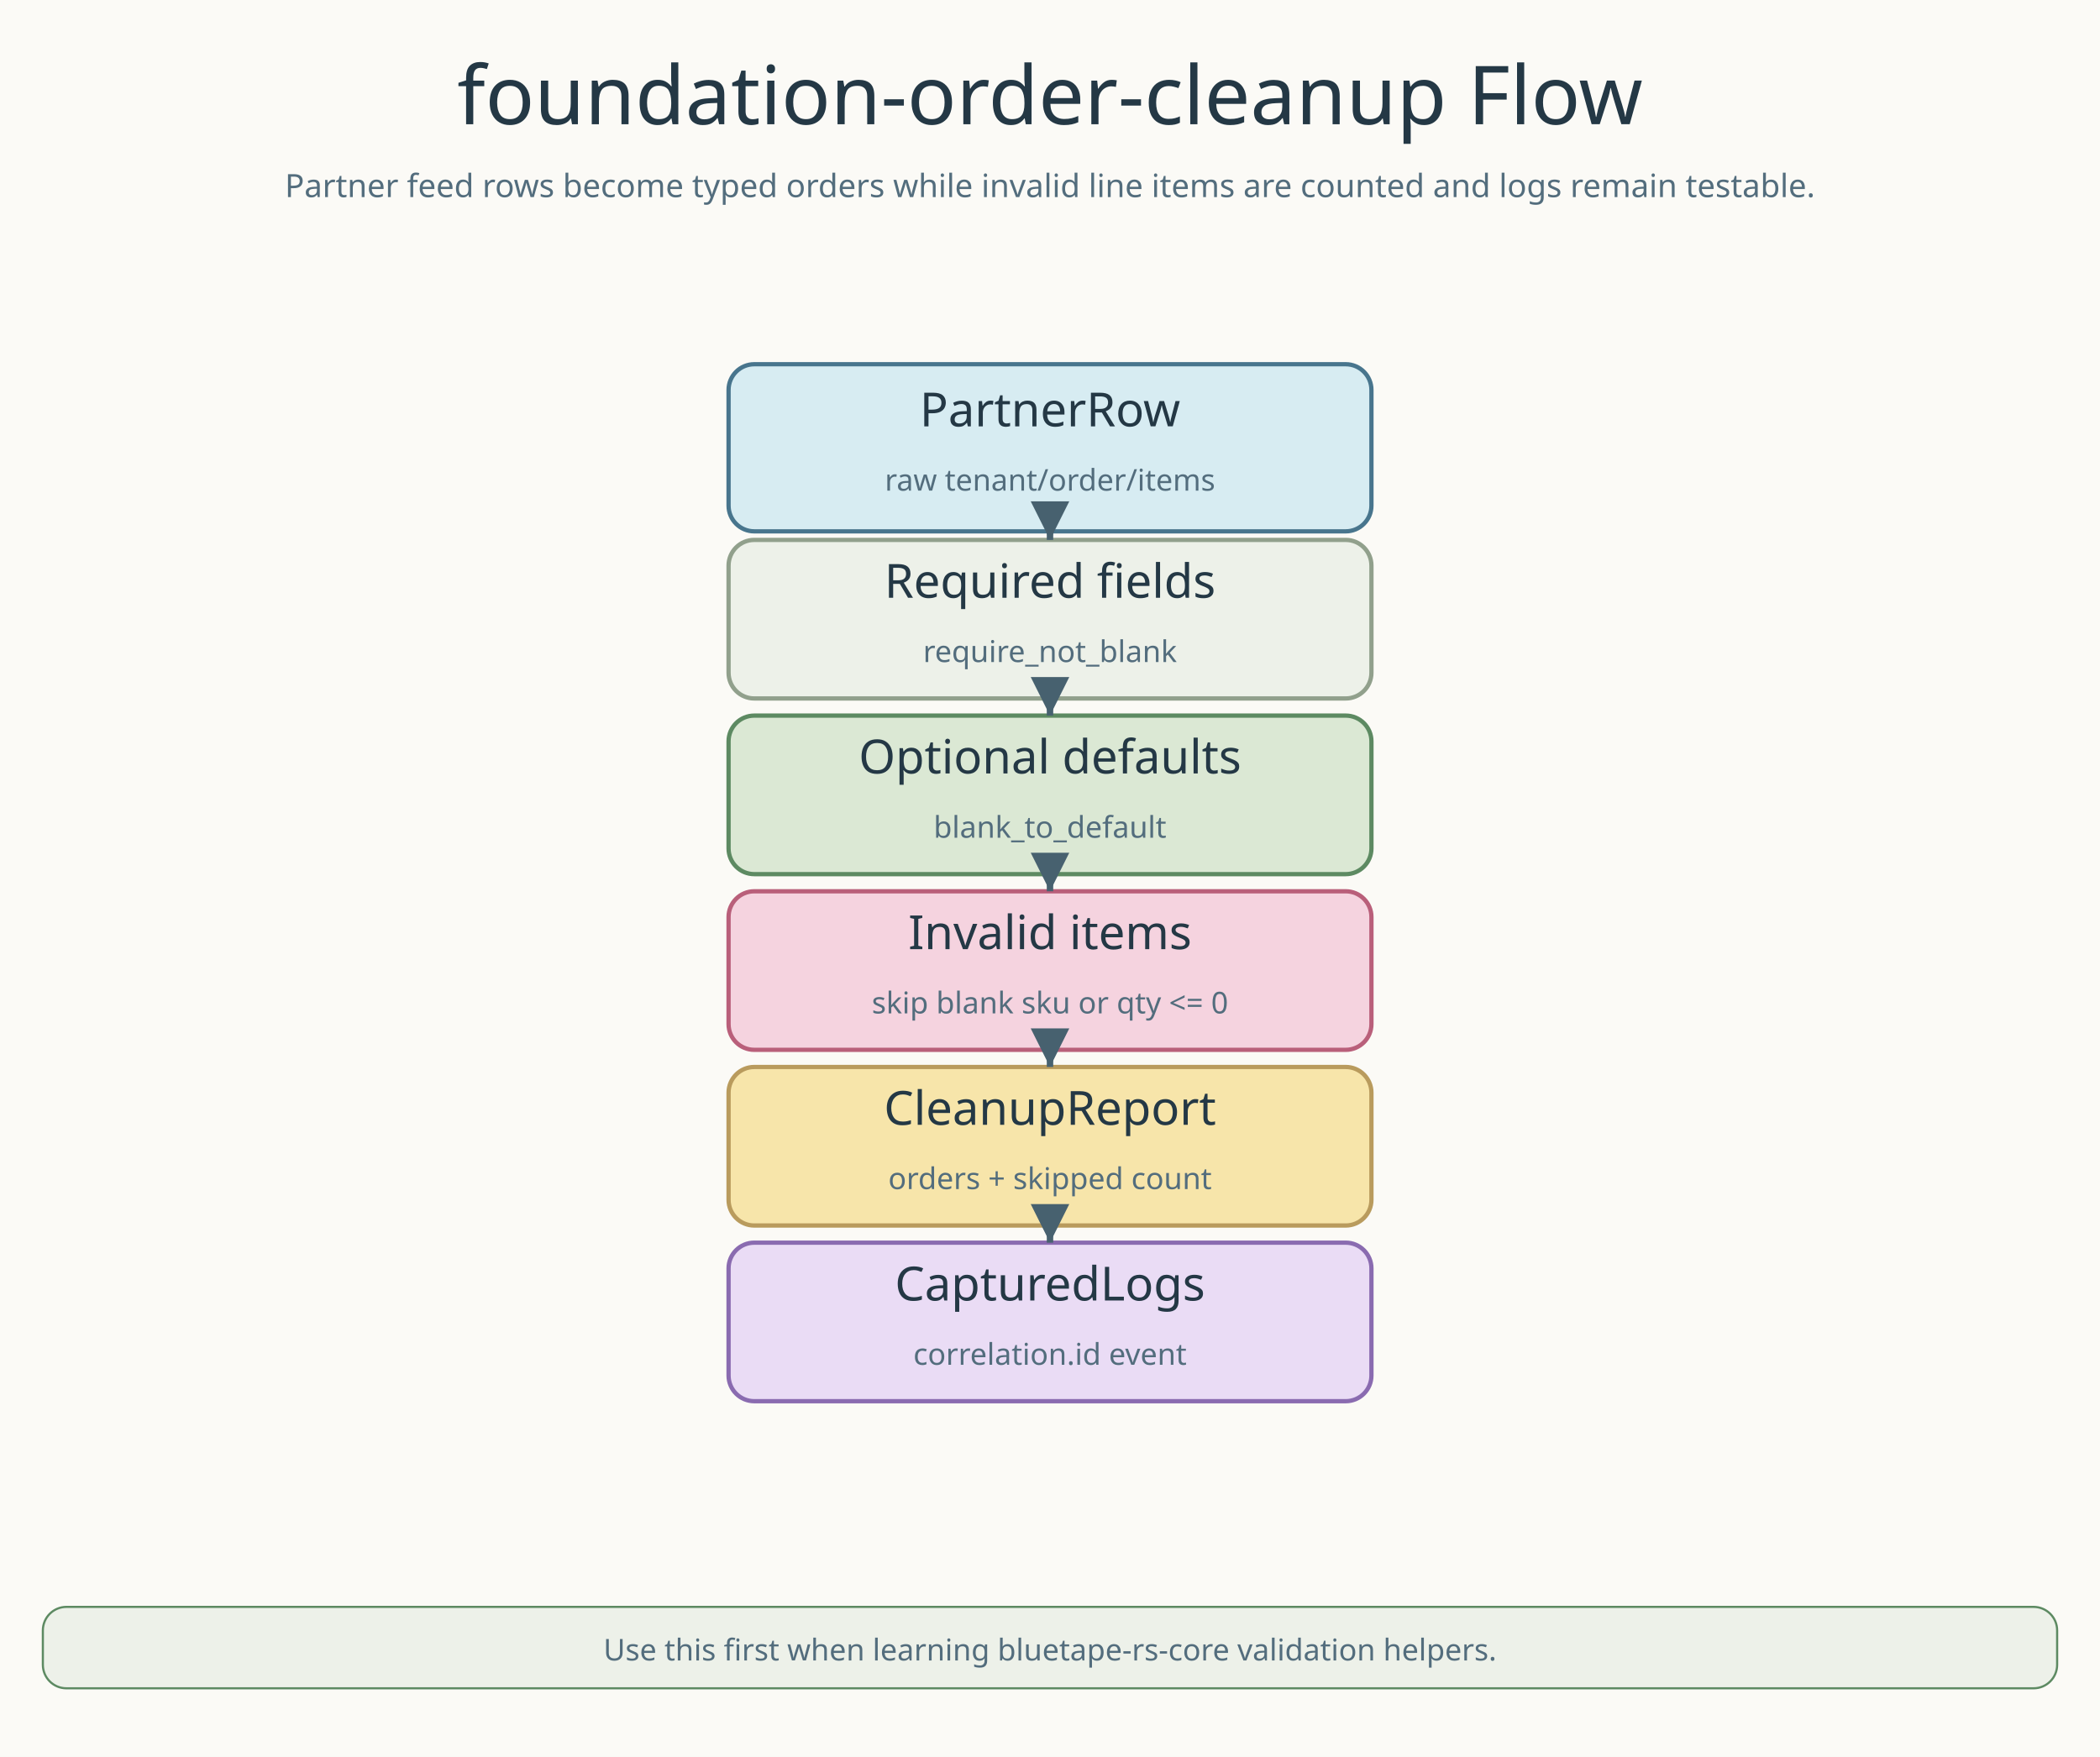
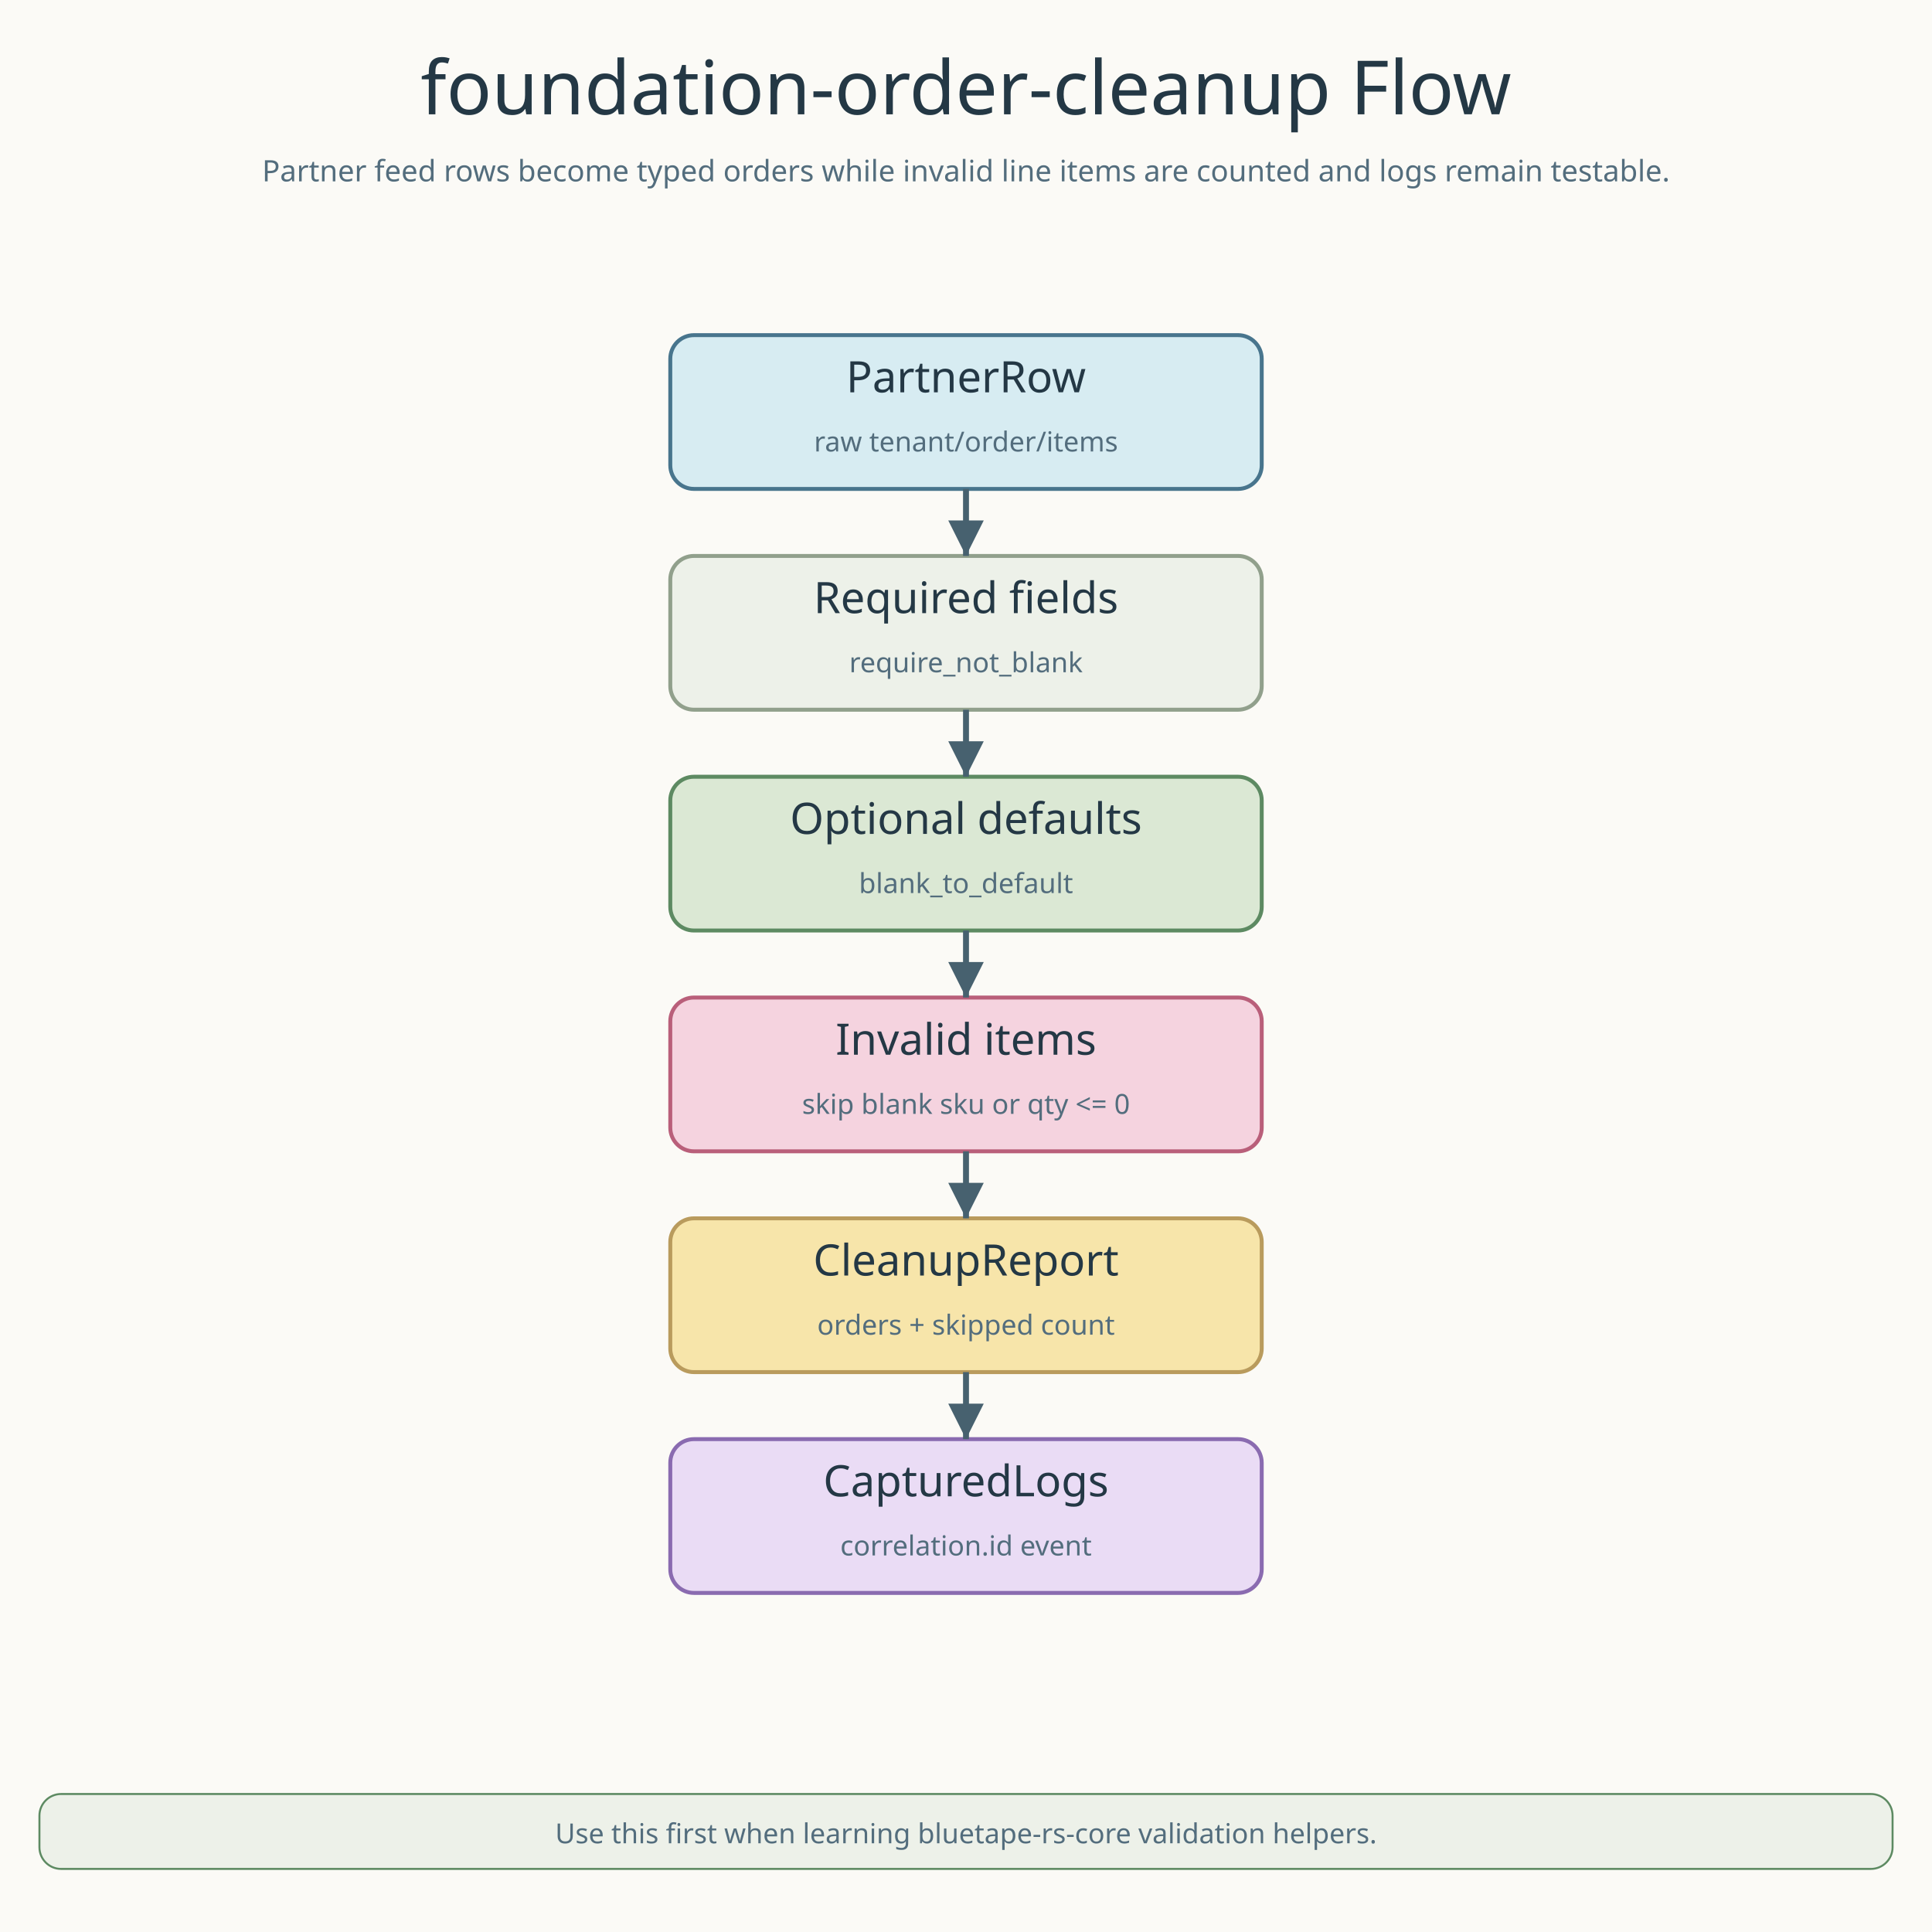
- <svg xmlns="http://www.w3.org/2000/svg" width="980" height="820" viewBox="0 0 980 820" role="img" aria-labelledby="title desc">
+ <svg xmlns="http://www.w3.org/2000/svg" width="980" height="980" viewBox="0 0 980 980" role="img" aria-labelledby="title desc">
  <defs>
    <marker id="arrow-main" viewBox="0 0 8 8" markerWidth="8" markerHeight="8" refX="7" refY="4" orient="auto">
      <path d="M 1 1 L 7 4 L 1 7 Z" fill="#47616f" />
    </marker>
    <marker id="arrow-success" viewBox="0 0 8 8" markerWidth="8" markerHeight="8" refX="7" refY="4" orient="auto">
      <path d="M 1 1 L 7 4 L 1 7 Z" fill="#4f8b63" />
    </marker>
    <marker id="arrow-error" viewBox="0 0 8 8" markerWidth="8" markerHeight="8" refX="7" refY="4" orient="auto">
      <path d="M 1 1 L 7 4 L 1 7 Z" fill="#b95f7a" />
    </marker>
    <marker id="arrow-amber" viewBox="0 0 8 8" markerWidth="8" markerHeight="8" refX="7" refY="4" orient="auto">
      <path d="M 1 1 L 7 4 L 1 7 Z" fill="#a78335" />
    </marker>
    <style>
      @font-face { font-family: 'Architects Daughter'; src: url('file:///Users/debop/Library/Fonts/ArchitectsDaughter-Regular.ttf') format('truetype'); }
      @font-face { font-family: 'Comic Mono'; src: url('file:///Users/debop/Library/Fonts/ComicMono.ttf') format('truetype'); }
      .title { font-family: 'Architects Daughter'; font-size: 38px; fill: #243845; }
      .subtitle, .detail, .route-label, .footer { font-family: 'Comic Mono'; fill: #536d7d; }
      .subtitle { font-size: 15px; }
      .card-title, .band-label { font-family: 'Architects Daughter'; fill: #243845; }
      .card-title { font-size: 22px; }
      .band-label { font-size: 21px; }
      .detail { font-size: 14px; }
      .route-label { font-size: 13px; }
      .footer { font-size: 14px; }
      .band { fill: #ffffff; stroke: #d8e2e8; stroke-width: 2; rx: 16; }
      .line-main { fill: none; stroke: #47616f; stroke-width: 3; marker-end: url(#arrow-main); }
      .line-success { fill: none; stroke: #4f8b63; stroke-width: 3; marker-end: url(#arrow-success); }
      .line-error { fill: none; stroke: #b95f7a; stroke-width: 3; marker-end: url(#arrow-error); }
      .line-amber { fill: none; stroke: #a78335; stroke-width: 3; marker-end: url(#arrow-amber); }
    </style>
  </defs>
-   <rect width="980" height="820" fill="#fbfaf6" />
+   <rect width="980" height="980" fill="#fbfaf6" />
  <text class="title" x="490" y="58" text-anchor="middle">foundation-order-cleanup Flow</text>
  <text class="subtitle" x="490" y="92" text-anchor="middle">Partner feed rows become typed orders while invalid line items are counted and logs remain testable.</text>
  <g id="step0">
    <rect x="340" y="170" width="300" height="78" rx="12" fill="#d7ecf2" stroke="#48758d" stroke-width="2" />
    <text class="card-title" x="490" y="199" text-anchor="middle">PartnerRow</text>
    <text class="detail" x="490" y="229" text-anchor="middle">raw tenant/order/items</text>
  </g>
  <g id="step1">
-     <rect x="340" y="252" width="300" height="74" rx="12" fill="#edf1e9" stroke="#91a08c" stroke-width="2" />
-     <text class="card-title" x="490" y="279" text-anchor="middle">Required fields</text>
-     <text class="detail" x="490" y="309" text-anchor="middle">require_not_blank</text>
+     <rect x="340" y="282" width="300" height="78" rx="12" fill="#edf1e9" stroke="#91a08c" stroke-width="2" />
+     <text class="card-title" x="490" y="311" text-anchor="middle">Required fields</text>
+     <text class="detail" x="490" y="341" text-anchor="middle">require_not_blank</text>
  </g>
  <g id="step2">
-     <rect x="340" y="334" width="300" height="74" rx="12" fill="#dbe8d4" stroke="#5d8a62" stroke-width="2" />
-     <text class="card-title" x="490" y="361" text-anchor="middle">Optional defaults</text>
-     <text class="detail" x="490" y="391" text-anchor="middle">blank_to_default</text>
+     <rect x="340" y="394" width="300" height="78" rx="12" fill="#dbe8d4" stroke="#5d8a62" stroke-width="2" />
+     <text class="card-title" x="490" y="423" text-anchor="middle">Optional defaults</text>
+     <text class="detail" x="490" y="453" text-anchor="middle">blank_to_default</text>
  </g>
  <g id="step3">
-     <rect x="340" y="416" width="300" height="74" rx="12" fill="#f5d3df" stroke="#b95f7a" stroke-width="2" />
-     <text class="card-title" x="490" y="443" text-anchor="middle">Invalid items</text>
-     <text class="detail" x="490" y="473" text-anchor="middle">skip blank sku or qty &lt;= 0</text>
+     <rect x="340" y="506" width="300" height="78" rx="12" fill="#f5d3df" stroke="#b95f7a" stroke-width="2" />
+     <text class="card-title" x="490" y="535" text-anchor="middle">Invalid items</text>
+     <text class="detail" x="490" y="565" text-anchor="middle">skip blank sku or qty &lt;= 0</text>
  </g>
  <g id="step4">
-     <rect x="340" y="498" width="300" height="74" rx="12" fill="#f7e5aa" stroke="#b99b5d" stroke-width="2" />
-     <text class="card-title" x="490" y="525" text-anchor="middle">CleanupReport</text>
-     <text class="detail" x="490" y="555" text-anchor="middle">orders + skipped count</text>
+     <rect x="340" y="618" width="300" height="78" rx="12" fill="#f7e5aa" stroke="#b99b5d" stroke-width="2" />
+     <text class="card-title" x="490" y="647" text-anchor="middle">CleanupReport</text>
+     <text class="detail" x="490" y="677" text-anchor="middle">orders + skipped count</text>
  </g>
  <g id="step5">
-     <rect x="340" y="580" width="300" height="74" rx="12" fill="#eadcf5" stroke="#8a6bb0" stroke-width="2" />
-     <text class="card-title" x="490" y="607" text-anchor="middle">CapturedLogs</text>
-     <text class="detail" x="490" y="637" text-anchor="middle">correlation.id event</text>
+     <rect x="340" y="730" width="300" height="78" rx="12" fill="#eadcf5" stroke="#8a6bb0" stroke-width="2" />
+     <text class="card-title" x="490" y="759" text-anchor="middle">CapturedLogs</text>
+     <text class="detail" x="490" y="789" text-anchor="middle">correlation.id event</text>
  </g>
-   <path class="line-main" d="M 490 248 L 490 252" />
-   <path class="line-main" d="M 490 326 L 490 334" />
-   <path class="line-main" d="M 490 408 L 490 416" />
-   <path class="line-main" d="M 490 490 L 490 498" />
-   <path class="line-main" d="M 490 572 L 490 580" />
-   <rect x="20" y="750" width="940" height="38" rx="11" fill="#edf1e9" stroke="#5d8a62" />
-   <text class="footer" x="490" y="775" text-anchor="middle">Use this first when learning bluetape-rs-core validation helpers.</text>
+   <path class="line-main" d="M 490 248 L 490 282" />
+   <path class="line-main" d="M 490 360 L 490 394" />
+   <path class="line-main" d="M 490 472 L 490 506" />
+   <path class="line-main" d="M 490 584 L 490 618" />
+   <path class="line-main" d="M 490 696 L 490 730" />
+   <rect x="20" y="910" width="940" height="38" rx="11" fill="#edf1e9" stroke="#5d8a62" />
+   <text class="footer" x="490" y="935" text-anchor="middle">Use this first when learning bluetape-rs-core validation helpers.</text>
</svg>
